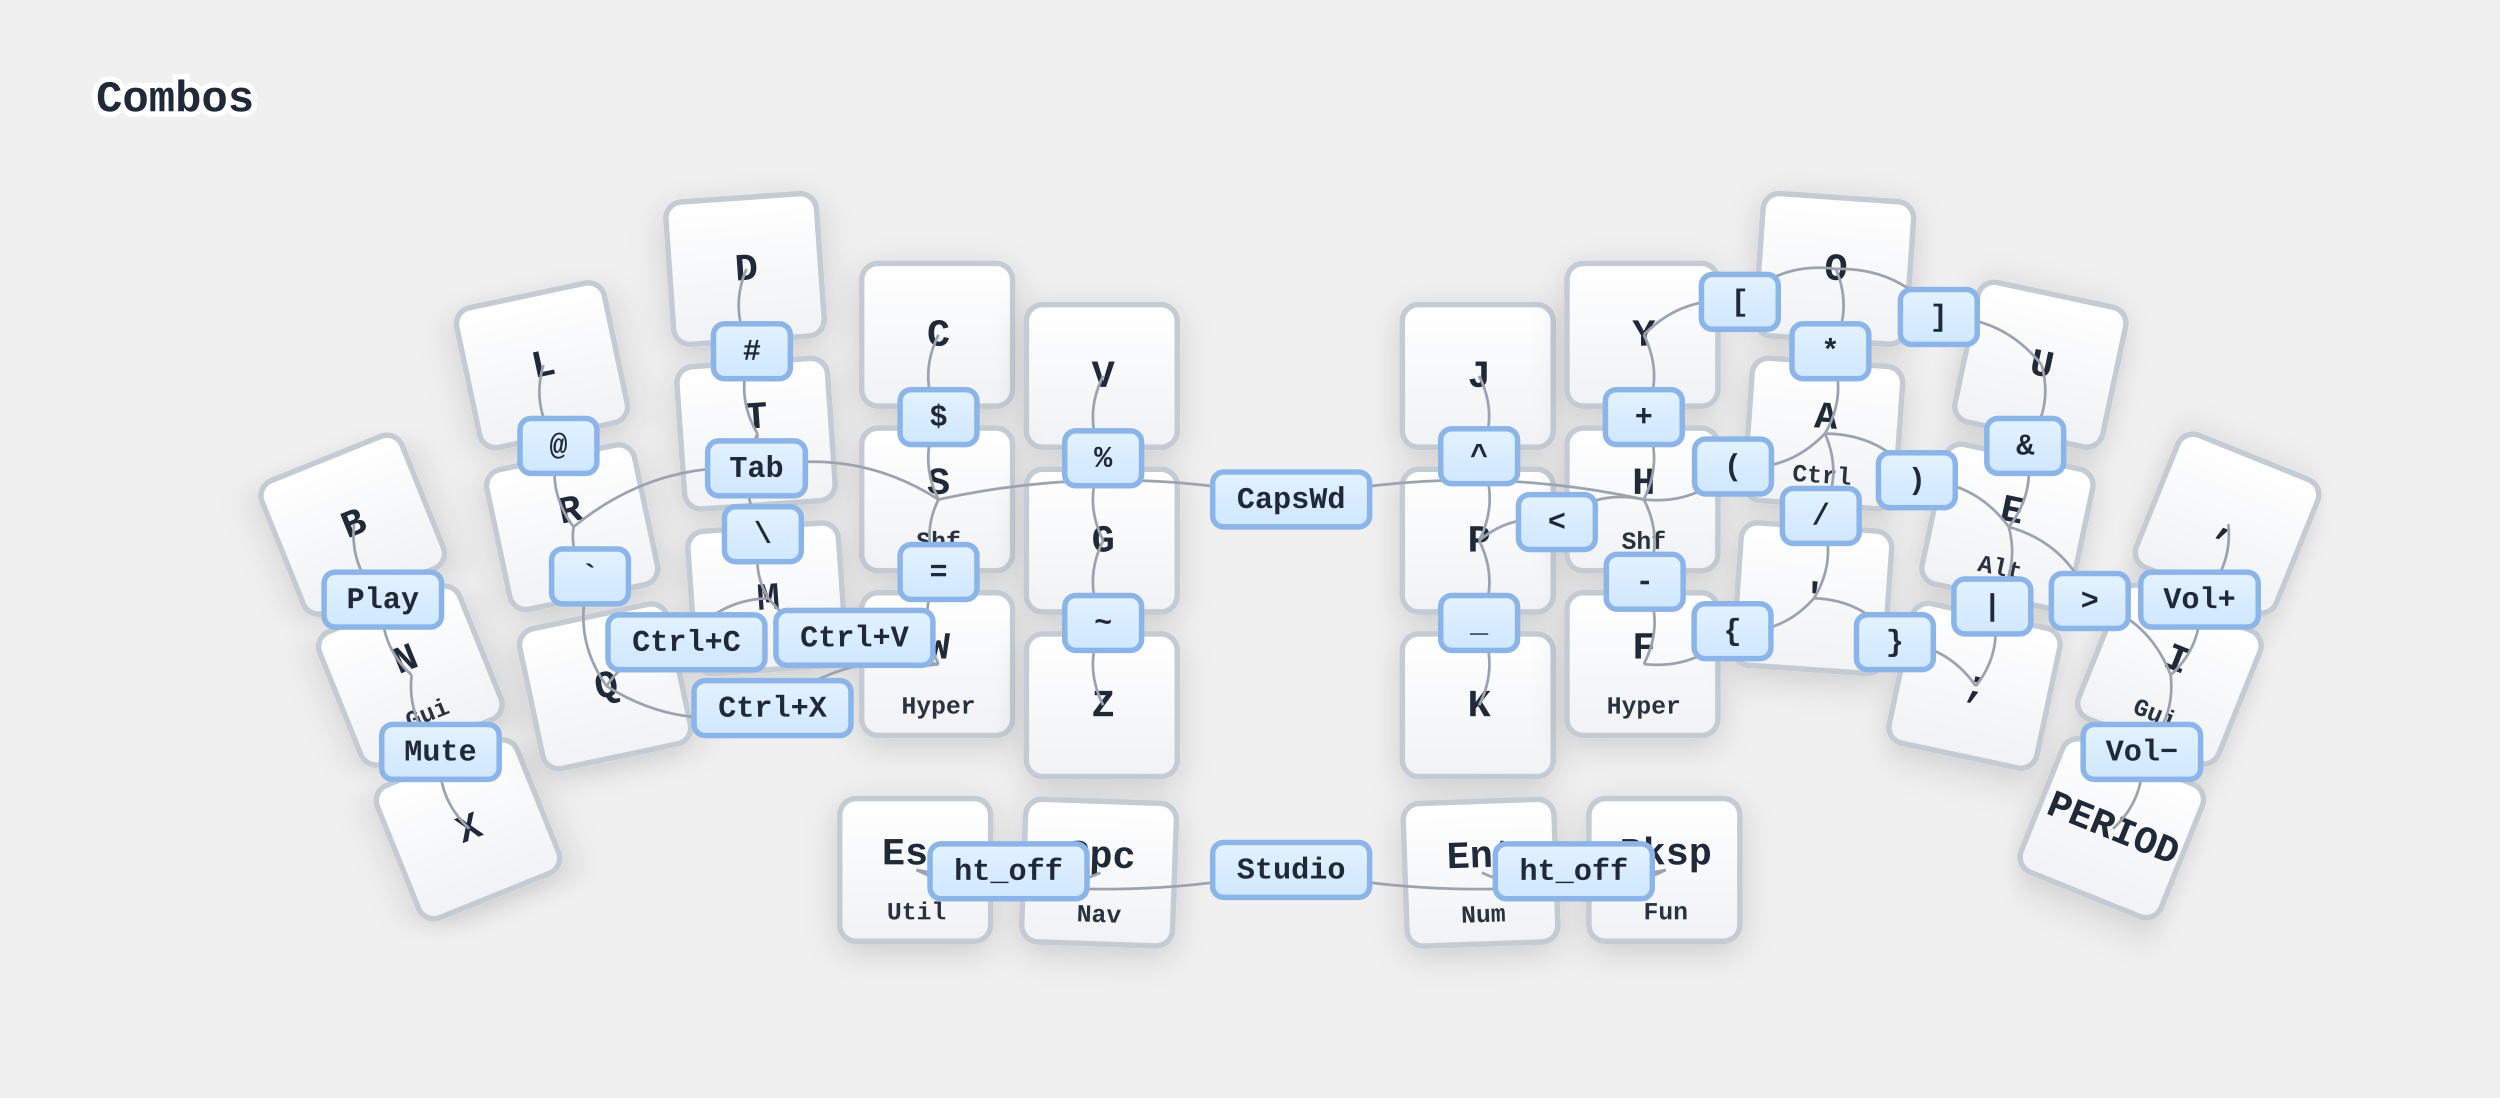
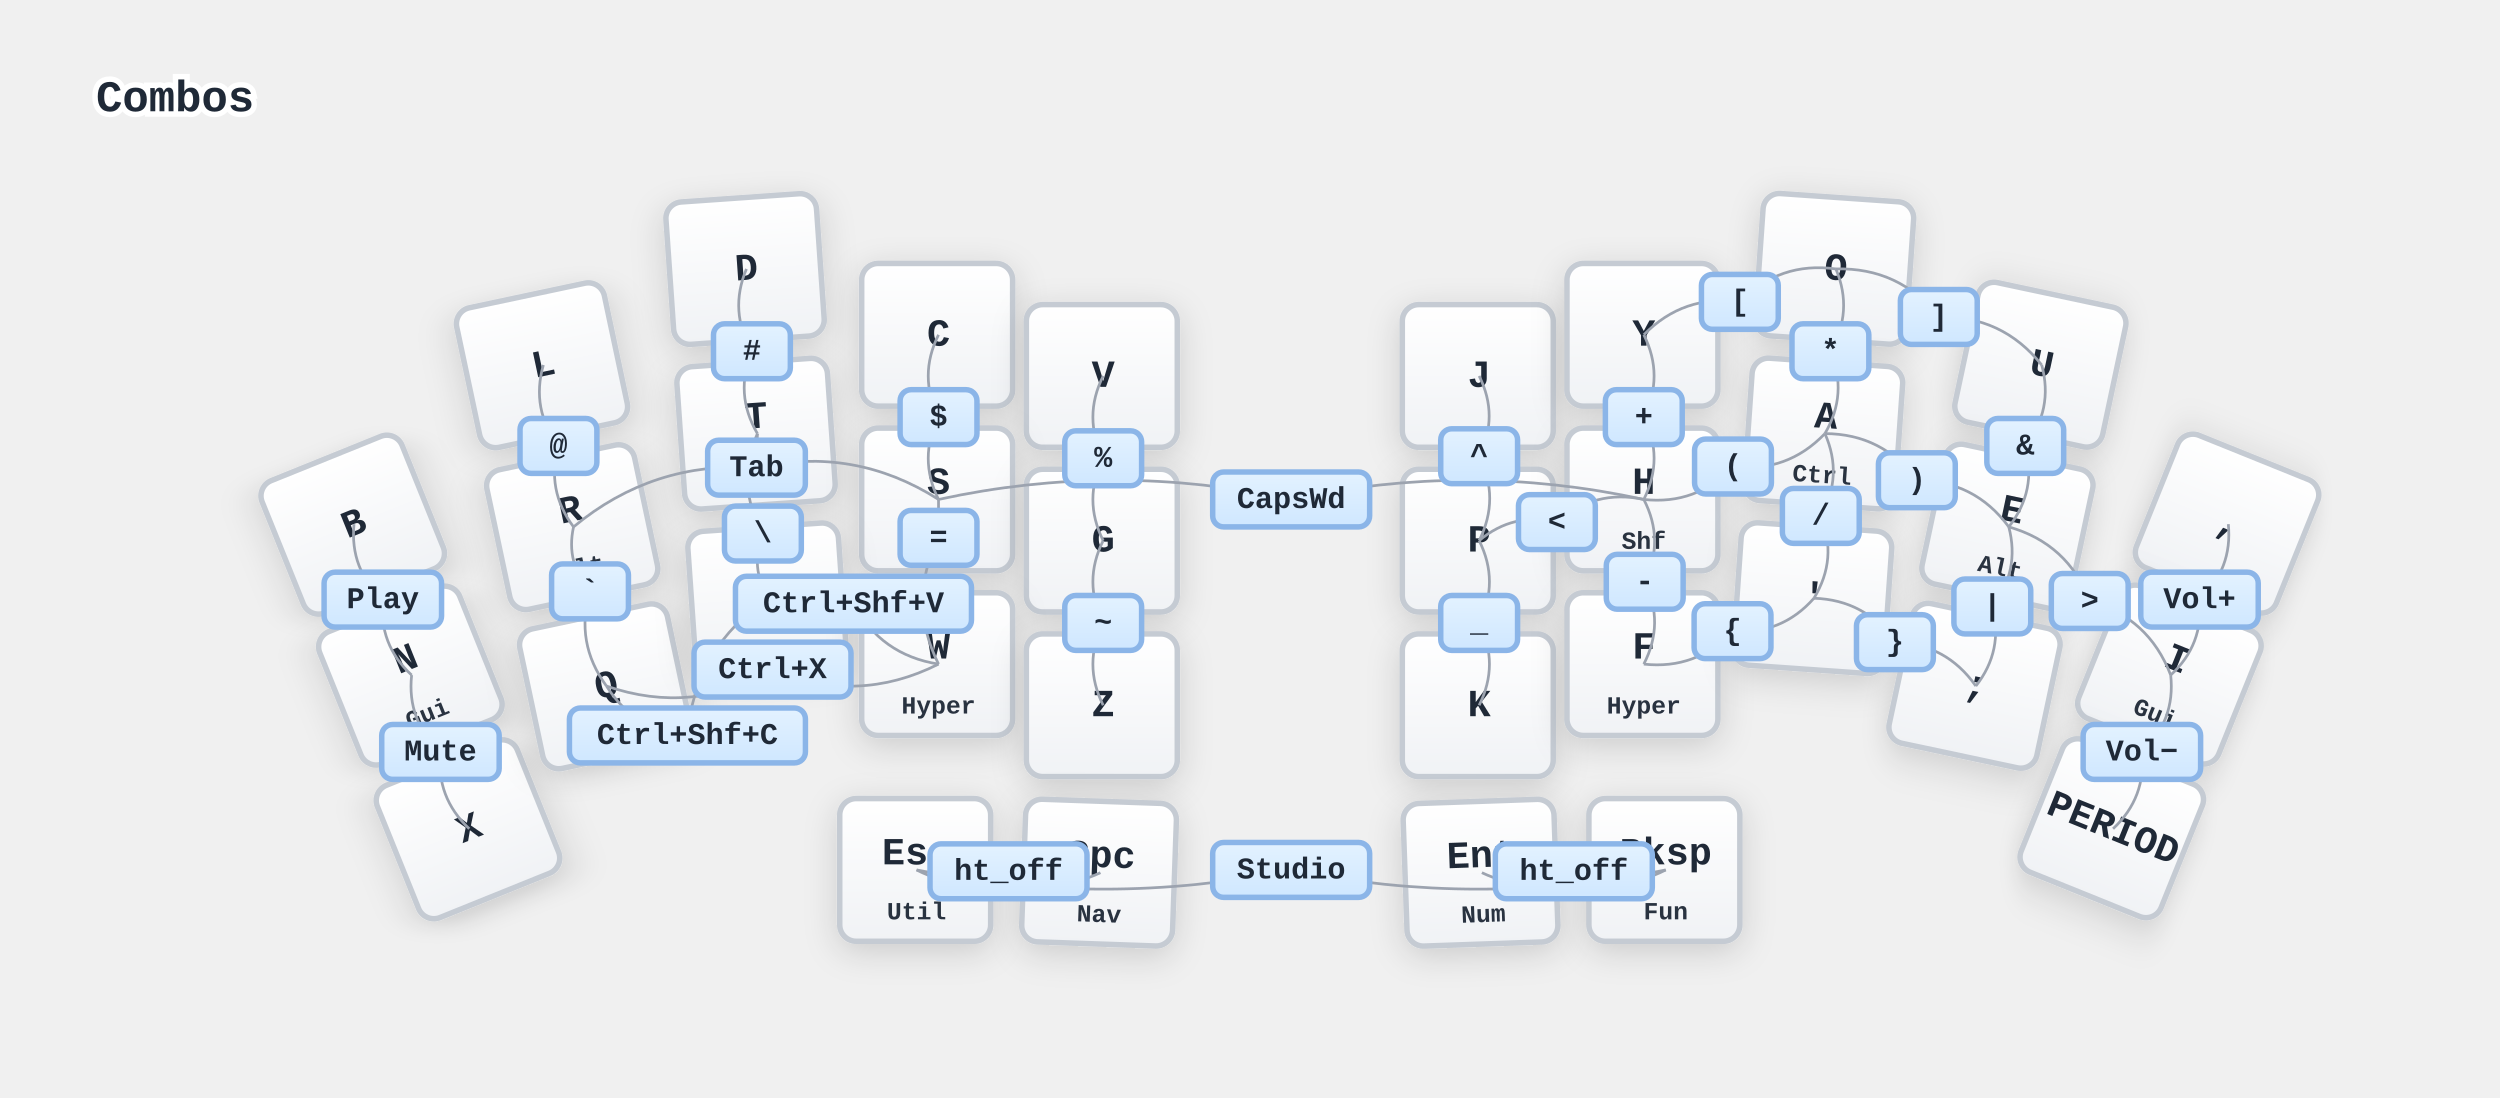
<svg xmlns="http://www.w3.org/2000/svg" width="911" height="400" viewBox="0 0 911 400" class="keymap">
  <defs>
    <linearGradient id="keyGradient" x1="0%" y1="0%" x2="0%" y2="100%">
      <stop offset="0%" style="stop-color:#ffffff;stop-opacity:1" />
      <stop offset="100%" style="stop-color:#f0f2f5;stop-opacity:1" />
    </linearGradient>
    <linearGradient id="keyGradientCombo" x1="0%" y1="0%" x2="0%" y2="100%">
      <stop offset="0%" style="stop-color:#e3f2ff;stop-opacity:1" />
      <stop offset="100%" style="stop-color:#cfe7ff;stop-opacity:1" />
    </linearGradient>
    <linearGradient id="keyGradientHeld" x1="0%" y1="0%" x2="0%" y2="100%">
      <stop offset="0%" style="stop-color:#ffe5e5;stop-opacity:1" />
      <stop offset="100%" style="stop-color:#ffd0d0;stop-opacity:1" />
    </linearGradient>
  </defs>
  <style>
    svg.keymap {
      font-family: 'Lilex Nerd Font', 'LilexNerdFont', SFMono-Regular, Consolas, Liberation Mono, Menlo, monospace;
      font-size: 14px;
      font-kerning: normal;
      text-rendering: optimizeLegibility;
      fill: #1f2937;
    }

    rect.key {
      fill: url(#keyGradient);
      filter: drop-shadow(0 3px 6px rgba(0, 0, 0, 0.15));
      stroke: #c5cbd3;
      stroke-width: 2;
    }

    rect.held {
      fill: url(#keyGradientHeld);
    }

    rect.combo {
      fill: url(#keyGradientCombo);
      stroke: #8bb5e8;
      stroke-width: 2;
    }

    text {
      text-anchor: middle;
      dominant-baseline: middle;
    }

    text.tap {
      font-size: 14px;
      font-weight: 700;
    }

    text.hold {
      font-size: 11px;
      font-weight: 700;
      opacity: 0.95;
      text-anchor: middle;
      dominant-baseline: auto;
      transform: translateY(18px);
    }

    text.hold.small {
      font-size: 9px;
    }

    text.trans {
      fill: #9ca3af;
    }

    text.label {
      font-weight: bold;
      text-anchor: start;
      stroke: white;
      stroke-width: 4;
      paint-order: stroke;
    }

    text.combo {
      font-size: 11px;
      font-weight: 700;
    }

    path.combo {
      stroke-width: 1;
      stroke: #9ca3af;
      fill: none;
    }
  </style>
  <g transform="translate(30, 56)">
    <text x="5" y="-20" class="label" font-size="16">Combos</text>
    <g transform="translate(99, 135) rotate(-22.0)" class="key keypos-0">
      <rect rx="6" ry="6" x="-28" y="-26" width="55" height="52" class="key" />
      <text x="0" y="0" class="key tap">B</text>
    </g>
    <g transform="translate(168, 77) rotate(-12.0)" class="key keypos-1">
      <rect rx="6" ry="6" x="-28" y="-26" width="55" height="52" class="key" />
      <text x="0" y="0" class="key tap">L</text>
    </g>
    <g transform="translate(242, 42) rotate(-4.0)" class="key keypos-2">
      <rect rx="6" ry="6" x="-28" y="-26" width="55" height="52" class="key" />
      <text x="0" y="0" class="key tap">D</text>
    </g>
    <g transform="translate(312, 66)" class="key keypos-3">
      <rect rx="6" ry="6" x="-28" y="-26" width="55" height="52" class="key" />
      <text x="0" y="0" class="key tap">C</text>
    </g>
    <g transform="translate(372, 81)" class="key keypos-4">
      <rect rx="6" ry="6" x="-28" y="-26" width="55" height="52" class="key" />
      <text x="0" y="0" class="key tap">V</text>
    </g>
    <g transform="translate(509, 81)" class="key keypos-5">
      <rect rx="6" ry="6" x="-28" y="-26" width="55" height="52" class="key" />
      <text x="0" y="0" class="key tap">J</text>
    </g>
    <g transform="translate(569, 66)" class="key keypos-6">
      <rect rx="6" ry="6" x="-28" y="-26" width="55" height="52" class="key" />
      <text x="0" y="0" class="key tap">Y</text>
    </g>
    <g transform="translate(639, 42) rotate(4.0)" class="key keypos-7">
      <rect rx="6" ry="6" x="-28" y="-26" width="55" height="52" class="key" />
      <text x="0" y="0" class="key tap">O</text>
    </g>
    <g transform="translate(714, 77) rotate(12.0)" class="key keypos-8">
      <rect rx="6" ry="6" x="-28" y="-26" width="55" height="52" class="key" />
      <text x="0" y="0" class="key tap">U</text>
    </g>
    <g transform="translate(782, 135) rotate(22.0)" class="key keypos-9">
      <rect rx="6" ry="6" x="-28" y="-26" width="55" height="52" class="key" />
      <text x="0" y="0" class="key tap">,</text>
    </g>
    <g transform="translate(120, 190) rotate(-22.0)" class="key keypos-10">
      <rect rx="6" ry="6" x="-28" y="-26" width="55" height="52" class="key" />
      <text x="0" y="-6" class="key tap">N</text>
      <text x="0" y="0" class="key hold small">Gui</text>
    </g>
    <g transform="translate(179, 136) rotate(-12.0)" class="key keypos-11">
      <rect rx="6" ry="6" x="-28" y="-26" width="55" height="52" class="key" />
      <text x="0" y="-6" class="key tap">R</text>
      <text x="0" y="0" class="key hold small">Alt</text>
    </g>
    <g transform="translate(246, 102) rotate(-4.0)" class="key keypos-12">
      <rect rx="6" ry="6" x="-28" y="-26" width="55" height="52" class="key" />
      <text x="0" y="-6" class="key tap">T</text>
      <text x="0" y="0" class="key hold small">Ctrl</text>
    </g>
    <g transform="translate(312, 126)" class="key keypos-13">
      <rect rx="6" ry="6" x="-28" y="-26" width="55" height="52" class="key" />
      <text x="0" y="-6" class="key tap">S</text>
      <text x="0" y="0" class="key hold small">Shf</text>
    </g>
    <g transform="translate(372, 141)" class="key keypos-14">
      <rect rx="6" ry="6" x="-28" y="-26" width="55" height="52" class="key" />
      <text x="0" y="0" class="key tap">G</text>
    </g>
    <g transform="translate(509, 141)" class="key keypos-15">
      <rect rx="6" ry="6" x="-28" y="-26" width="55" height="52" class="key" />
      <text x="0" y="0" class="key tap">P</text>
    </g>
    <g transform="translate(569, 126)" class="key keypos-16">
      <rect rx="6" ry="6" x="-28" y="-26" width="55" height="52" class="key" />
      <text x="0" y="-6" class="key tap">H</text>
      <text x="0" y="0" class="key hold small">Shf</text>
    </g>
    <g transform="translate(635, 102) rotate(4.0)" class="key keypos-17">
      <rect rx="6" ry="6" x="-28" y="-26" width="55" height="52" class="key" />
      <text x="0" y="-6" class="key tap">A</text>
      <text x="0" y="0" class="key hold small">Ctrl</text>
    </g>
    <g transform="translate(702, 136) rotate(12.0)" class="key keypos-18">
      <rect rx="6" ry="6" x="-28" y="-26" width="55" height="52" class="key" />
      <text x="0" y="-6" class="key tap">E</text>
      <text x="0" y="0" class="key hold small">Alt</text>
    </g>
    <g transform="translate(761, 190) rotate(22.0)" class="key keypos-19">
      <rect rx="6" ry="6" x="-28" y="-26" width="55" height="52" class="key" />
      <text x="0" y="-6" class="key tap">I</text>
      <text x="0" y="0" class="key hold small">Gui</text>
    </g>
    <g transform="translate(141, 246) rotate(-22.0)" class="key keypos-20">
      <rect rx="6" ry="6" x="-28" y="-26" width="55" height="52" class="key" />
      <text x="0" y="0" class="key tap">X</text>
    </g>
    <g transform="translate(191, 194) rotate(-12.0)" class="key keypos-21">
      <rect rx="6" ry="6" x="-28" y="-26" width="55" height="52" class="key" />
      <text x="0" y="0" class="key tap">Q</text>
    </g>
    <g transform="translate(250, 162) rotate(-4.0)" class="key keypos-22">
      <rect rx="6" ry="6" x="-28" y="-26" width="55" height="52" class="key" />
      <text x="0" y="0" class="key tap">M</text>
    </g>
    <g transform="translate(312, 186)" class="key keypos-23">
      <rect rx="6" ry="6" x="-28" y="-26" width="55" height="52" class="key" />
      <text x="0" y="-6" class="key tap">W</text>
      <text x="0" y="0" class="key hold small">Hyper</text>
    </g>
    <g transform="translate(372, 201)" class="key keypos-24">
      <rect rx="6" ry="6" x="-28" y="-26" width="55" height="52" class="key" />
      <text x="0" y="0" class="key tap">Z</text>
    </g>
    <g transform="translate(509, 201)" class="key keypos-25">
      <rect rx="6" ry="6" x="-28" y="-26" width="55" height="52" class="key" />
      <text x="0" y="0" class="key tap">K</text>
    </g>
    <g transform="translate(569, 186)" class="key keypos-26">
      <rect rx="6" ry="6" x="-28" y="-26" width="55" height="52" class="key" />
      <text x="0" y="-6" class="key tap">F</text>
      <text x="0" y="0" class="key hold small">Hyper</text>
    </g>
    <g transform="translate(631, 162) rotate(4.0)" class="key keypos-27">
      <rect rx="6" ry="6" x="-28" y="-26" width="55" height="52" class="key" />
      <text x="0" y="0" class="key tap">'</text>
    </g>
    <g transform="translate(690, 194) rotate(12.0)" class="key keypos-28">
      <rect rx="6" ry="6" x="-28" y="-26" width="55" height="52" class="key" />
      <text x="0" y="0" class="key tap">;</text>
    </g>
    <g transform="translate(740, 246) rotate(22.0)" class="key keypos-29">
      <rect rx="6" ry="6" x="-28" y="-26" width="55" height="52" class="key" />
      <text x="0" y="0" class="key tap">PERIOD</text>
    </g>
    <g transform="translate(304, 261)" class="key keypos-30">
      <rect rx="6" ry="6" x="-28" y="-26" width="55" height="52" class="key" />
      <text x="0" y="-6" class="key tap">Esc</text>
      <text x="0" y="0" class="key hold small">Util</text>
    </g>
    <g transform="translate(371, 262) rotate(2.0)" class="key keypos-31">
      <rect rx="6" ry="6" x="-28" y="-26" width="55" height="52" class="key" />
      <text x="0" y="-6" class="key tap">Spc</text>
      <text x="0" y="0" class="key hold small">Nav</text>
    </g>
    <g transform="translate(510, 262) rotate(-2.0)" class="key keypos-32">
      <rect rx="6" ry="6" x="-28" y="-26" width="55" height="52" class="key" />
      <text x="0" y="-6" class="key tap">Ent</text>
      <text x="0" y="0" class="key hold small">Num</text>
    </g>
    <g transform="translate(577, 261)" class="key keypos-33">
      <rect rx="6" ry="6" x="-28" y="-26" width="55" height="52" class="key" />
      <text x="0" y="-6" class="key tap">Bksp</text>
      <text x="0" y="0" class="key hold small">Fun</text>
    </g>
    <path d="M 99,135 Q 97.4,151.4 109.5,162.5" class="combo" />
    <path d="M 120,190 Q 107.9,178.9 109.5,162.5" class="combo" />
    <path d="M 168,77 Q 163.4,93.1 173.5,106.5" class="combo" />
    <path d="M 179,136 Q 168.9,122.6 173.5,106.5" class="combo" />
    <path d="M 242,42 Q 235.5,57.5 244.0,72.0" class="combo" />
    <path d="M 246,102 Q 237.5,87.5 244.0,72.0" class="combo" />
    <path d="M 312,66 Q 304.5,81.0 312.0,96.0" class="combo" />
    <path d="M 312,126 Q 304.5,111.0 312.0,96.0" class="combo" />
    <path d="M 372,81 Q 364.5,96.0 372.0,111.0" class="combo" />
    <path d="M 372,141 Q 364.5,126.0 372.0,111.0" class="combo" />
    <path d="M 509,81 Q 516.3,95.6 509.0,110.25" class="combo" />
    <path d="M 509,141 Q 516.7,125.6 509.0,110.25" class="combo" />
    <path d="M 569,66 Q 576.5,81.0 569.0,96.0" class="combo" />
    <path d="M 569,126 Q 576.5,111.0 569.0,96.0" class="combo" />
    <path d="M 639,42 Q 645.5,57.5 637.0,72.0" class="combo" />
    <path d="M 635,102 Q 643.5,87.5 637.0,72.0" class="combo" />
    <path d="M 714,77 Q 718.4,93.2 708.0,106.5" class="combo" />
    <path d="M 702,136 Q 712.4,122.8 708.0,106.5" class="combo" />
    <path d="M 782,135 Q 783.6,151.4 771.5,162.5" class="combo" />
    <path d="M 761,190 Q 773.1,178.9 771.5,162.5" class="combo" />
    <path d="M 120,190 Q 118.2,206.6 130.5,218.0" class="combo" />
    <path d="M 141,246 Q 128.8,234.6 130.5,218.0" class="combo" />
-     <path d="M 179,136 Q 177.5,146.5 185.0,154.042" class="combo" />
-     <path d="M 191,194 Q 178.0,175.5 185.0,154.042" class="combo" />
-     <path d="M 246,102 Q 237.8,120.8 248.0,138.667" class="combo" />
-     <path d="M 250,162 Q 243.2,150.8 248.0,138.667" class="combo" />
-     <path d="M 312,126 Q 305.4,139.2 312.0,152.438" class="combo" />
-     <path d="M 312,186 Q 303.6,169.2 312.0,152.438" class="combo" />
+     <path d="M 179,136 Q 176.1,149.2 185.0,159.5" class="combo" />
+     <path d="M 191,194 Q 179.4,178.2 185.0,159.5" class="combo" />
+     <path d="M 246,102 Q 237.9,120.7 248.0,138.422" class="combo" />
+     <path d="M 250,162 Q 243.1,150.7 248.0,138.422" class="combo" />
+     <path d="M 312,126 L 312.0,139.997" class="combo" />
+     <path d="M 312,186 Q 300.5,163.0 312.0,139.997" class="combo" />
    <path d="M 372,141 Q 364.5,156.0 372.0,171.0" class="combo" />
    <path d="M 372,201 Q 364.5,186.0 372.0,171.0" class="combo" />
    <path d="M 509,141 Q 516.5,156.0 509.0,171.0" class="combo" />
    <path d="M 509,201 Q 516.5,186.0 509.0,171.0" class="combo" />
    <path d="M 569,126 Q 576.7,140.9 569.333,156.0" class="combo" />
    <path d="M 569,186 Q 576.7,171.1 569.333,156.0" class="combo" />
    <path d="M 635,102 Q 641.8,117.4 633.5,132.0" class="combo" />
    <path d="M 631,162 Q 639.8,147.6 633.5,132.0" class="combo" />
    <path d="M 702,136 Q 706.2,152.0 696.0,165.0" class="combo" />
    <path d="M 690,194 Q 700.2,181.0 696.0,165.0" class="combo" />
    <path d="M 761,190 Q 762.8,206.6 750.5,218.0" class="combo" />
    <path d="M 740,246 Q 752.2,234.6 750.5,218.0" class="combo" />
    <path d="M 569,66 Q 583.5,51.2 604.0,54.0" class="combo" />
    <path d="M 639,42 Q 618.5,39.2 604.0,54.0" class="combo" />
    <path d="M 639,42 Q 662.1,41.4 676.5,59.5" class="combo" />
    <path d="M 714,77 Q 699.6,58.9 676.5,59.5" class="combo" />
    <path d="M 509,141 Q 521.5,130.5 537.333,134.25" class="combo" />
    <path d="M 569,126 Q 551.1,122.2 537.333,134.25" class="combo" />
    <path d="M 569,126 Q 588.2,128.1 601.5,114.0" class="combo" />
    <path d="M 635,102 Q 621.2,116.4 601.5,114.0" class="combo" />
    <path d="M 635,102 Q 656.0,102.1 668.5,119.0" class="combo" />
    <path d="M 702,136 Q 689.5,119.1 668.5,119.0" class="combo" />
    <path d="M 702,136 Q 723.5,142.1 731.5,163.0" class="combo" />
    <path d="M 761,190 Q 753.0,169.1 731.5,163.0" class="combo" />
-     <path d="M 191,194 Q 201.6,178.7 220.15,178.042" class="combo" />
-     <path d="M 250,162 Q 231.1,162.6 220.15,178.042" class="combo" />
-     <path d="M 250,162 Q 262.1,177.1 281.35,176.438" class="combo" />
-     <path d="M 312,186 Q 294.3,188.9 281.35,176.438" class="combo" />
-     <path d="M 191,194 Q 219.4,211.9 251.5,202.042" class="combo" />
-     <path d="M 312,186 Q 278.2,180.5 251.5,202.042" class="combo" />
+     <path d="M 191,194 Q 201.3,210.4 220.5,211.997" class="combo" />
+     <path d="M 250,162 Q 223.2,179.9 220.5,211.997" class="combo" />
+     <path d="M 250,162 Q 265.0,170.7 281.0,163.997" class="combo" />
+     <path d="M 312,186 Q 291.0,182.7 281.0,163.997" class="combo" />
+     <path d="M 191,194 Q 222.6,204.9 251.5,187.997" class="combo" />
+     <path d="M 312,186 Q 282.2,201.0 251.5,187.997" class="combo" />
    <path d="M 569,186 Q 588.2,188.1 601.333,174.0" class="combo" />
    <path d="M 631,162 Q 619.2,175.4 601.333,174.0" class="combo" />
    <path d="M 631,162 Q 649.8,162.6 660.5,178.0" class="combo" />
    <path d="M 690,194 Q 679.2,178.6 660.5,178.0" class="combo" />
-     <path d="M 179,136 Q 208.1,112.0 245.667,114.667" class="combo" />
-     <path d="M 246,102 L 245.667,114.667" class="combo" />
-     <path d="M 312,126 Q 281.2,106.5 245.667,114.667" class="combo" />
+     <path d="M 179,136 Q 208.0,111.9 245.667,114.422" class="combo" />
+     <path d="M 246,102 L 245.667,114.422" class="combo" />
+     <path d="M 312,126 Q 281.2,106.4 245.667,114.422" class="combo" />
    <path d="M 312,126 Q 376.2,112.0 440.5,126.0" class="combo" />
    <path d="M 569,126 Q 504.8,112.0 440.5,126.0" class="combo" />
    <path d="M 304,261 Q 372.2,275.0 440.5,261.0" class="combo" />
    <path d="M 577,261 Q 508.8,275.0 440.5,261.0" class="combo" />
    <path d="M 304,261 Q 320.6,269.6 337.5,261.5" class="combo" />
    <path d="M 371,262 Q 354.1,270.1 337.5,261.5" class="combo" />
    <path d="M 510,262 Q 526.9,270.1 543.5,261.5" class="combo" />
    <path d="M 577,261 Q 560.4,269.6 543.5,261.5" class="combo" />
    <g transform="translate(109.5, 162.5)">
      <rect rx="4" ry="4" x="-21.4" y="-10.0" width="42.8" height="20" class="combo" />
      <text x="0" y="0" class="combo">Play</text>
    </g>
    <g transform="translate(173.5, 106.5)">
      <rect rx="4" ry="4" x="-14.0" y="-10.0" width="28" height="20" class="combo" />
      <text x="0" y="0" class="combo">@</text>
    </g>
    <g transform="translate(244.0, 72.0)">
      <rect rx="4" ry="4" x="-14.0" y="-10.0" width="28" height="20" class="combo" />
      <text x="0" y="0" class="combo">#</text>
    </g>
    <g transform="translate(312.0, 96.0)">
      <rect rx="4" ry="4" x="-14.0" y="-10.0" width="28" height="20" class="combo" />
      <text x="0" y="0" class="combo">$</text>
    </g>
    <g transform="translate(372.0, 111.0)">
      <rect rx="4" ry="4" x="-14.0" y="-10.0" width="28" height="20" class="combo" />
      <text x="0" y="0" class="combo">%</text>
    </g>
    <g transform="translate(509.0, 110.25)">
      <rect rx="4" ry="4" x="-14.0" y="-10.0" width="28" height="20" class="combo" />
      <text x="0" y="0" class="combo">^</text>
    </g>
    <g transform="translate(569.0, 96.0)">
      <rect rx="4" ry="4" x="-14.0" y="-10.0" width="28" height="20" class="combo" />
      <text x="0" y="0" class="combo">+</text>
    </g>
    <g transform="translate(637.0, 72.0)">
      <rect rx="4" ry="4" x="-14.0" y="-10.0" width="28" height="20" class="combo" />
      <text x="0" y="0" class="combo">*</text>
    </g>
    <g transform="translate(708.0, 106.5)">
      <rect rx="4" ry="4" x="-14.0" y="-10.0" width="28" height="20" class="combo" />
      <text x="0" y="0" class="combo">&amp;</text>
    </g>
    <g transform="translate(771.5, 162.5)">
      <rect rx="4" ry="4" x="-21.4" y="-10.0" width="42.8" height="20" class="combo" />
      <text x="0" y="0" class="combo">Vol+</text>
    </g>
    <g transform="translate(130.5, 218.0)">
      <rect rx="4" ry="4" x="-21.4" y="-10.0" width="42.8" height="20" class="combo" />
      <text x="0" y="0" class="combo">Mute</text>
    </g>
-     <g transform="translate(185.0, 154.0417)">
+     <g transform="translate(185.0, 159.5)">
      <rect rx="4" ry="4" x="-14.0" y="-10.0" width="28" height="20" class="combo" />
      <text x="0" y="0" class="combo">`</text>
    </g>
-     <g transform="translate(248.0, 138.6667)">
+     <g transform="translate(248.0, 138.4219)">
      <rect rx="4" ry="4" x="-14.0" y="-10.0" width="28" height="20" class="combo" />
      <text x="0" y="0" class="combo">\</text>
    </g>
-     <g transform="translate(312.0, 152.4375)">
+     <g transform="translate(312.0, 139.9974)">
      <rect rx="4" ry="4" x="-14.0" y="-10.0" width="28" height="20" class="combo" />
      <text x="0" y="0" class="combo">=</text>
    </g>
    <g transform="translate(372.0, 171.0)">
      <rect rx="4" ry="4" x="-14.0" y="-10.0" width="28" height="20" class="combo" />
      <text x="0" y="0" class="combo">~</text>
    </g>
    <g transform="translate(509.0, 171.0)">
      <rect rx="4" ry="4" x="-14.0" y="-10.0" width="28" height="20" class="combo" />
      <text x="0" y="0" class="combo">_</text>
    </g>
    <g transform="translate(569.3333, 156.0)">
      <rect rx="4" ry="4" x="-14.0" y="-10.0" width="28" height="20" class="combo" />
      <text x="0" y="0" class="combo">-</text>
    </g>
    <g transform="translate(633.5, 132.0)">
      <rect rx="4" ry="4" x="-14.0" y="-10.0" width="28" height="20" class="combo" />
      <text x="0" y="0" class="combo">/</text>
    </g>
    <g transform="translate(696.0, 165.0)">
      <rect rx="4" ry="4" x="-14.0" y="-10.0" width="28" height="20" class="combo" />
      <text x="0" y="0" class="combo">|</text>
    </g>
    <g transform="translate(750.5, 218.0)">
      <rect rx="4" ry="4" x="-21.4" y="-10.0" width="42.8" height="20" class="combo" />
      <text x="0" y="0" class="combo">Vol−</text>
    </g>
    <g transform="translate(604.0, 54.0)">
      <rect rx="4" ry="4" x="-14.0" y="-10.0" width="28" height="20" class="combo" />
      <text x="0" y="0" class="combo">[</text>
    </g>
    <g transform="translate(676.5, 59.5)">
      <rect rx="4" ry="4" x="-14.0" y="-10.0" width="28" height="20" class="combo" />
      <text x="0" y="0" class="combo">]</text>
    </g>
    <g transform="translate(537.3333, 134.25)">
      <rect rx="4" ry="4" x="-14.0" y="-10.0" width="28" height="20" class="combo" />
      <text x="0" y="0" class="combo">&lt;</text>
    </g>
    <g transform="translate(601.5, 114.0)">
      <rect rx="4" ry="4" x="-14.0" y="-10.0" width="28" height="20" class="combo" />
      <text x="0" y="0" class="combo">(</text>
    </g>
    <g transform="translate(668.5, 119.0)">
      <rect rx="4" ry="4" x="-14.0" y="-10.0" width="28" height="20" class="combo" />
      <text x="0" y="0" class="combo">)</text>
    </g>
    <g transform="translate(731.5, 163.0)">
      <rect rx="4" ry="4" x="-14.0" y="-10.0" width="28" height="20" class="combo" />
      <text x="0" y="0" class="combo">&gt;</text>
    </g>
-     <g transform="translate(220.15, 178.0417)">
-       <rect rx="4" ry="4" x="-28.6" y="-10.0" width="57.2" height="20" class="combo" />
-       <text x="0" y="0" class="combo">Ctrl+C</text>
-     </g>
-     <g transform="translate(281.35, 176.4375)">
-       <rect rx="4" ry="4" x="-28.6" y="-10.0" width="57.2" height="20" class="combo" />
-       <text x="0" y="0" class="combo">Ctrl+V</text>
-     </g>
-     <g transform="translate(251.5, 202.0417)">
+     <g transform="translate(220.5, 211.9974)">
+       <rect rx="4" ry="4" x="-43.0" y="-10.0" width="86.0" height="20" class="combo" />
+       <text x="0" y="0" class="combo">Ctrl+Shf+C</text>
+     </g>
+     <g transform="translate(281.0, 163.9974)">
+       <rect rx="4" ry="4" x="-43.0" y="-10.0" width="86.0" height="20" class="combo" />
+       <text x="0" y="0" class="combo">Ctrl+Shf+V</text>
+     </g>
+     <g transform="translate(251.5, 187.9974)">
      <rect rx="4" ry="4" x="-28.6" y="-10.0" width="57.2" height="20" class="combo" />
      <text x="0" y="0" class="combo">Ctrl+X</text>
    </g>
    <g transform="translate(601.3333, 174.0)">
      <rect rx="4" ry="4" x="-14.0" y="-10.0" width="28" height="20" class="combo" />
      <text x="0" y="0" class="combo">{</text>
    </g>
    <g transform="translate(660.5, 178.0)">
      <rect rx="4" ry="4" x="-14.0" y="-10.0" width="28" height="20" class="combo" />
      <text x="0" y="0" class="combo">}</text>
    </g>
-     <g transform="translate(245.6667, 114.6667)">
+     <g transform="translate(245.6667, 114.4219)">
      <rect rx="4" ry="4" x="-17.8" y="-10.0" width="35.6" height="20" class="combo" />
      <text x="0" y="0" class="combo">Tab</text>
    </g>
    <g transform="translate(440.5, 126.0)">
      <rect rx="4" ry="4" x="-28.6" y="-10.0" width="57.2" height="20" class="combo" />
      <text x="0" y="0" class="combo">CapsWd</text>
    </g>
    <g transform="translate(440.5, 261.0)">
      <rect rx="4" ry="4" x="-28.6" y="-10.0" width="57.2" height="20" class="combo" />
      <text x="0" y="0" class="combo">Studio</text>
    </g>
    <g transform="translate(337.5, 261.5)">
      <rect rx="4" ry="4" x="-28.6" y="-10.0" width="57.2" height="20" class="combo" />
      <text x="0" y="0" class="combo">ht_off</text>
    </g>
    <g transform="translate(543.5, 261.5)">
      <rect rx="4" ry="4" x="-28.6" y="-10.0" width="57.2" height="20" class="combo" />
      <text x="0" y="0" class="combo">ht_off</text>
    </g>
  </g>
</svg>
